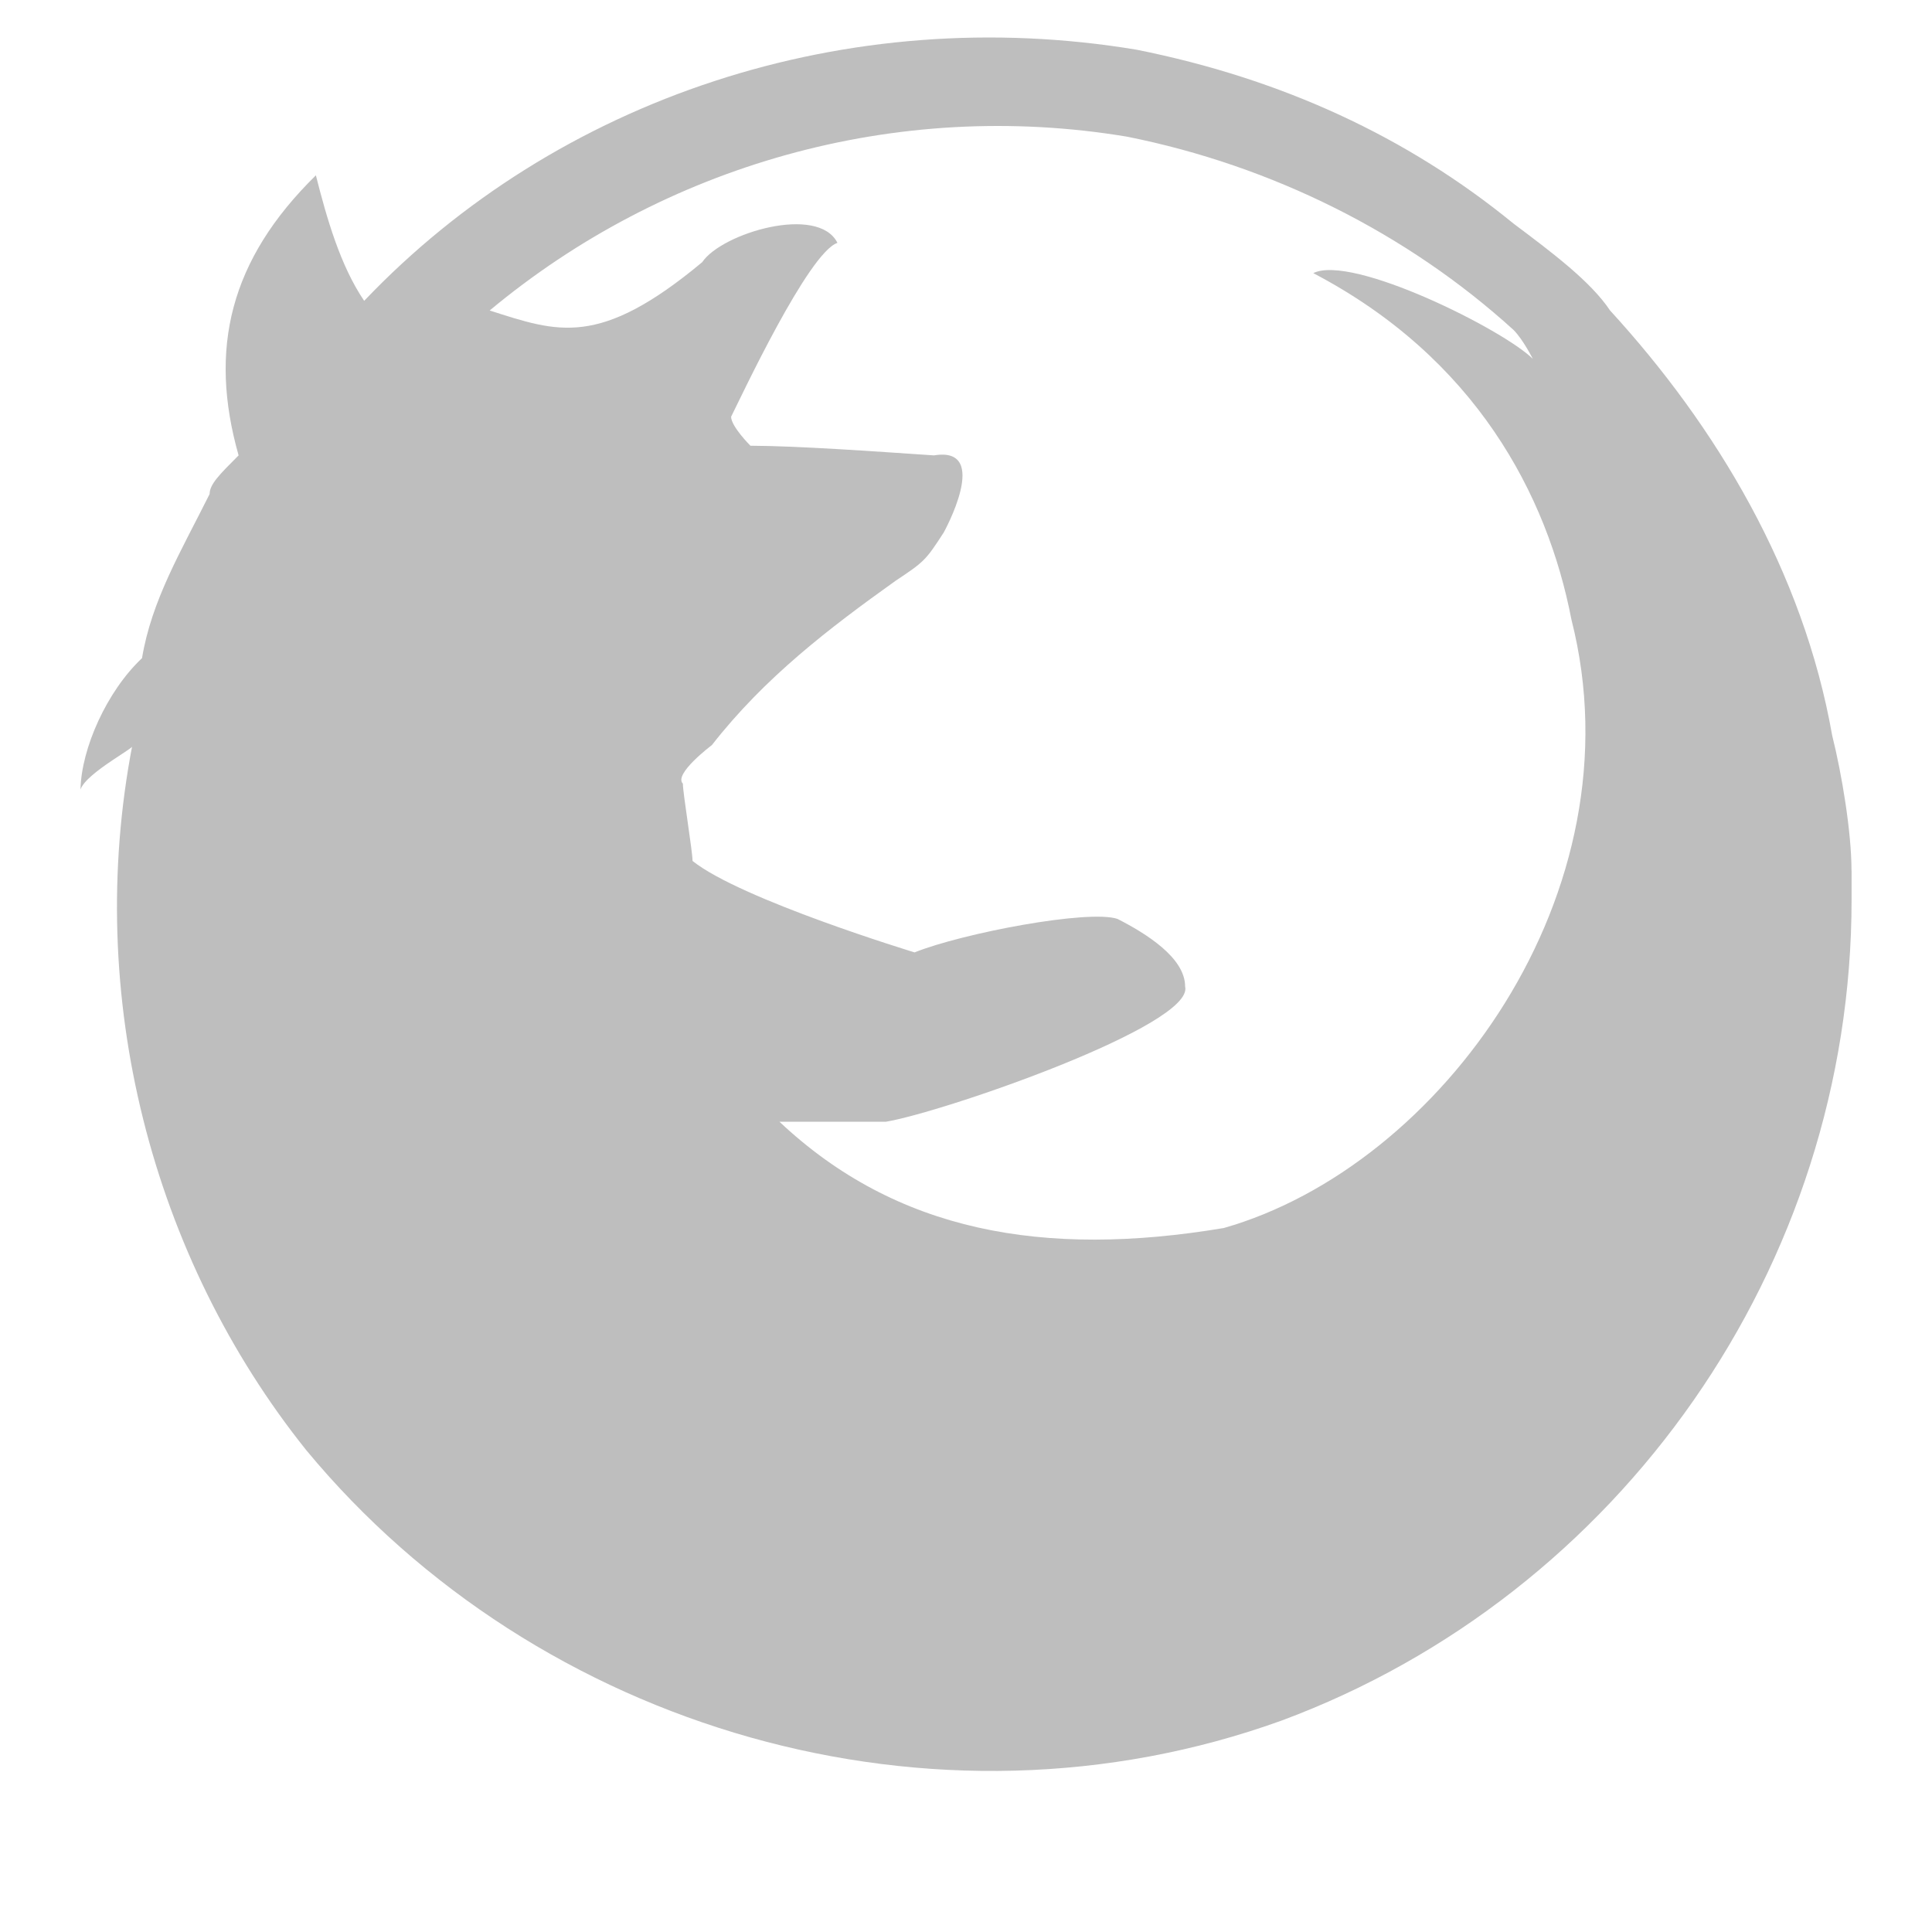
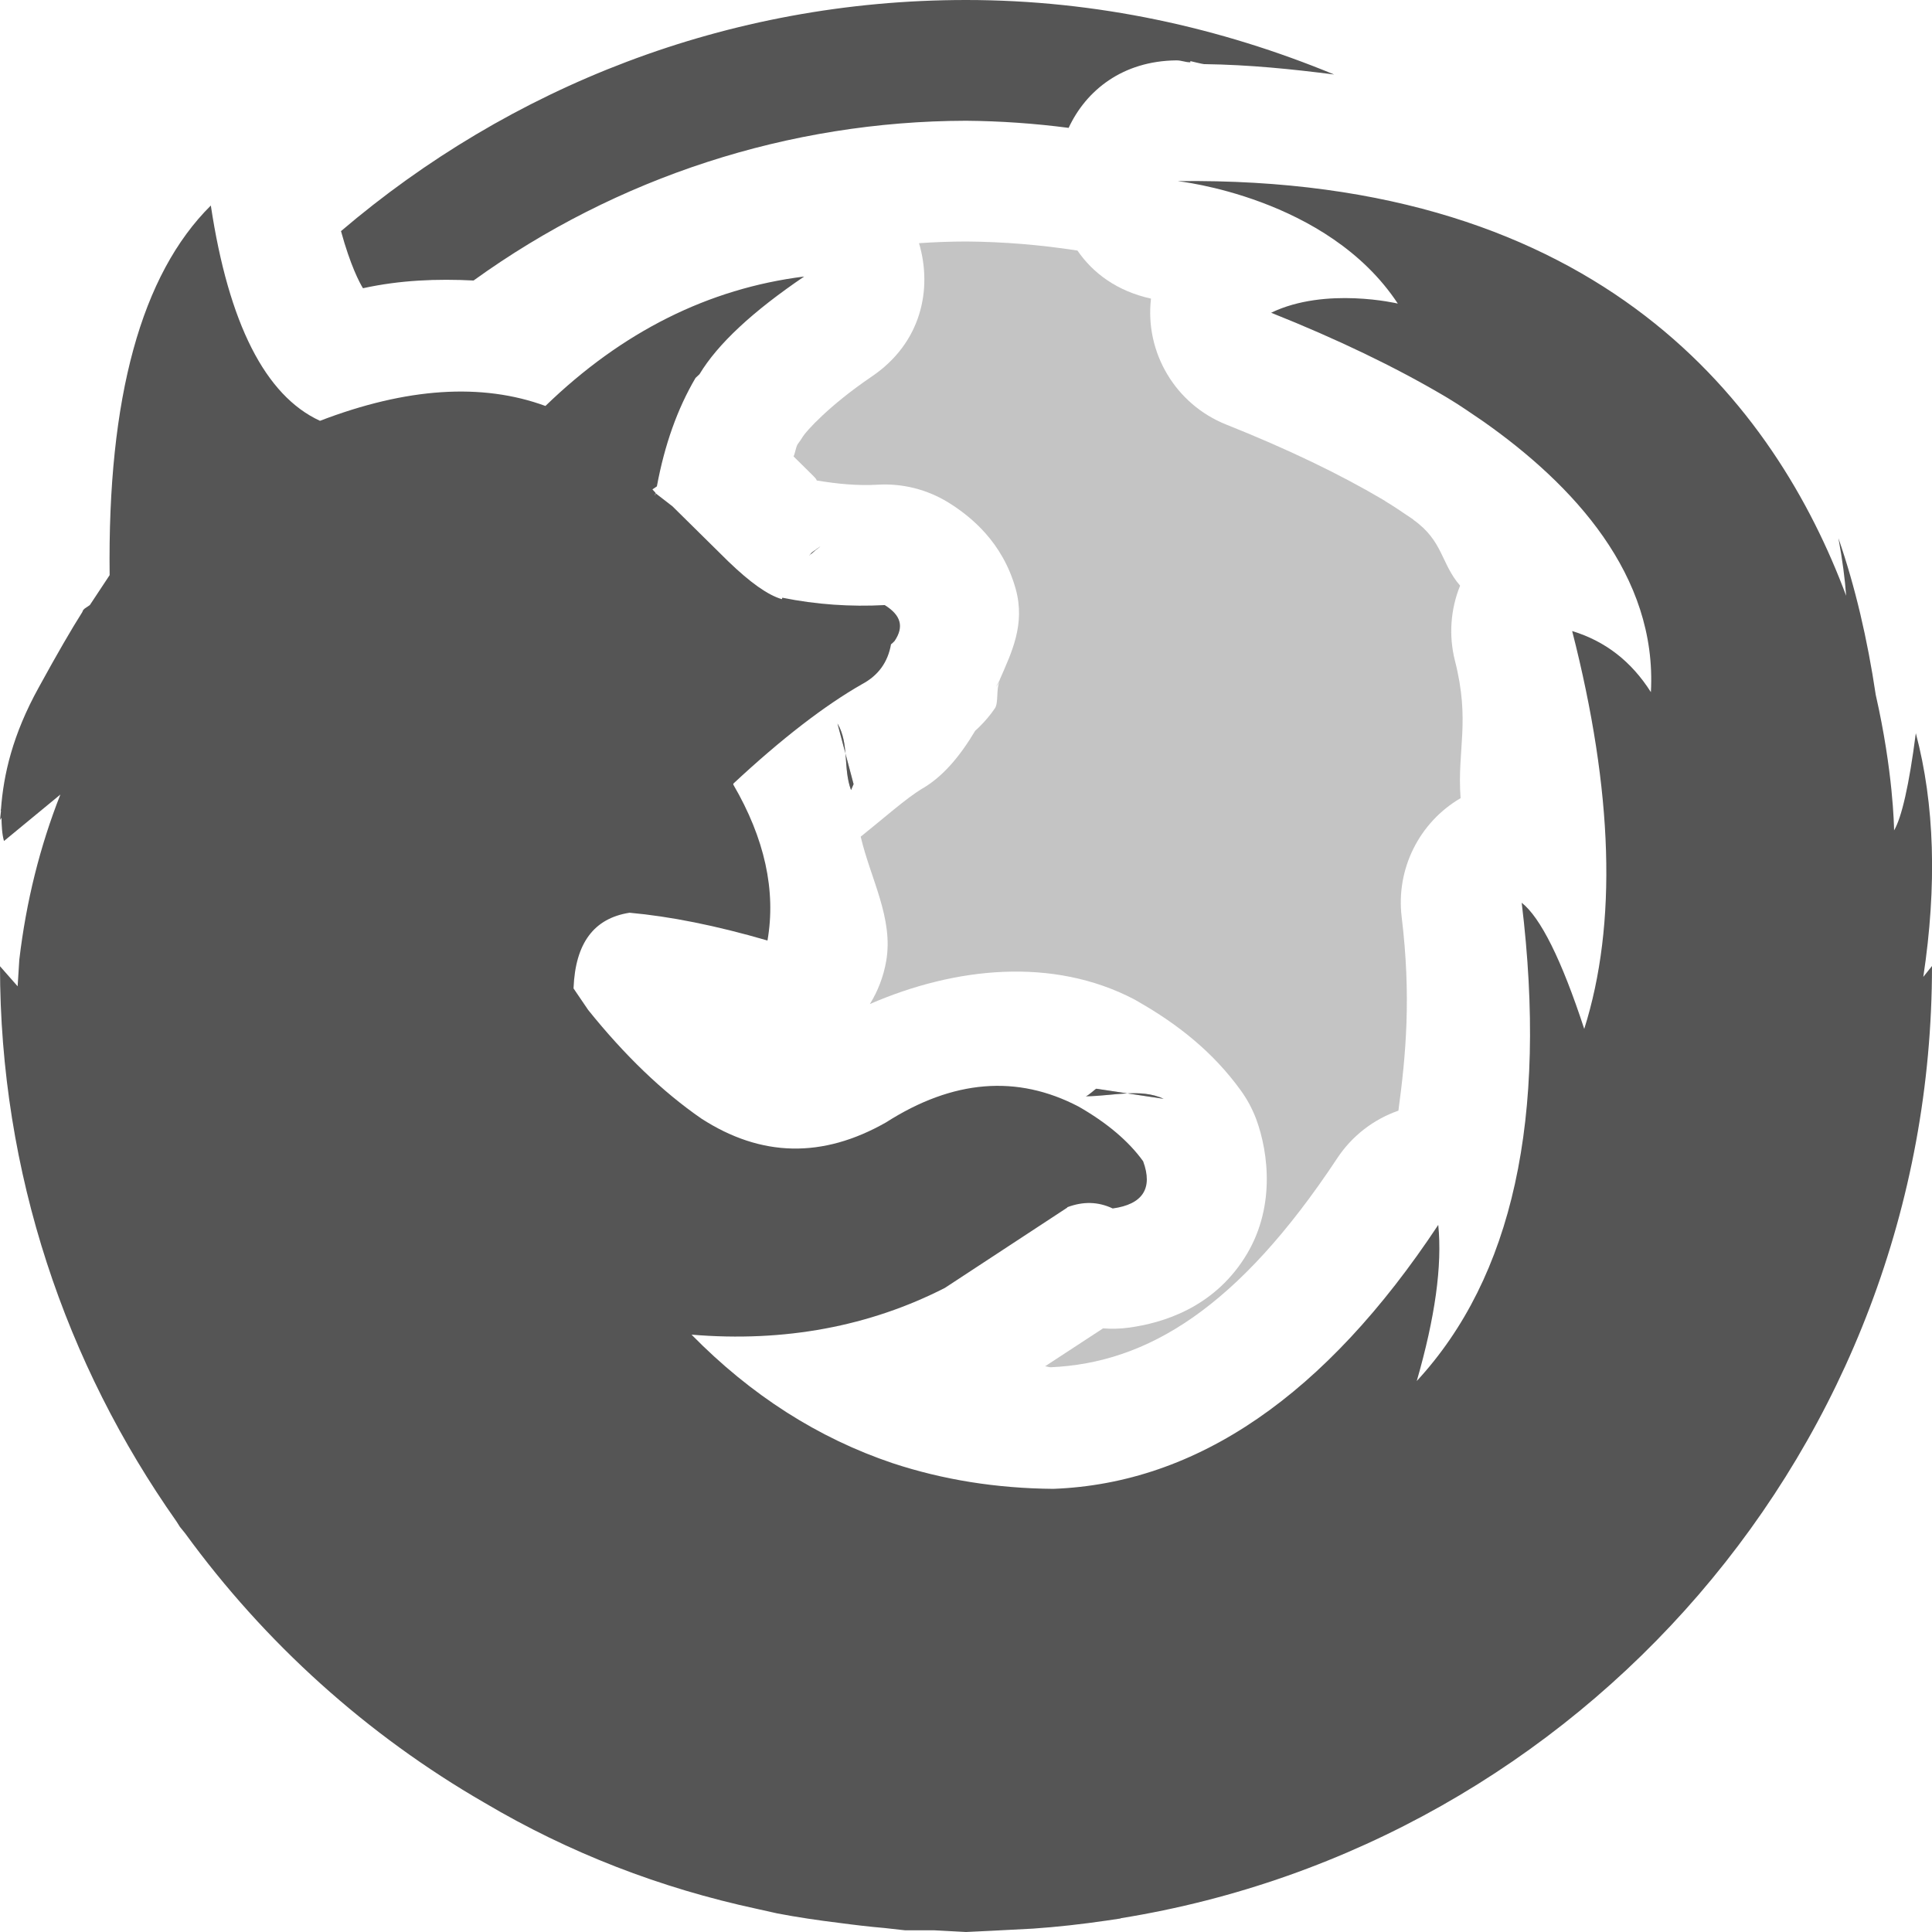
- <svg xmlns="http://www.w3.org/2000/svg" version="1.1" width="24" height="24" viewBox="0 0 24 24" id="svg2">
-   <defs id="defs8" />
-   <path d="m 23,10.816 c 0,-0.48 -0.12,-1.2 -0.24,-1.68 C 22.4,7.097 21.32,5.297 20.001,3.857 19.761,3.497 19.281,3.137 18.801,2.777 17.481,1.698 15.921,0.978 14.122,0.618 10.522,0.018 6.923,1.218 4.524,3.737 4.227,3.301 4.057,2.703 3.924,2.178 2.854,3.228 2.589,4.334 2.964,5.657 2.724,5.897 2.604,6.017 2.604,6.137 2.244,6.857 1.884,7.456 1.764,8.176 1.326,8.588 1.01,9.299 1,9.807 1.076,9.59 1.744,9.256 1.644,9.256 1.044,12.375 1.884,15.615 3.804,18.014 c 2.879,3.479 7.798,4.919 12.118,3.359 4.199,-1.56 7.079,-5.639 7.079,-10.198 l 0,-0.36 M 14.002,1.698 c 1.8,0.36 3.479,1.2 4.799,2.4 0.12,0.12 0.24,0.36 0.24,0.36 -0.36,-0.36 -2.247,-1.304 -2.727,-1.065 2.015,1.055 2.907,2.752 3.207,4.304 l 0,0 0,0 c 0.862,3.389 -1.625,6.791 -4.319,7.558 -2.241,0.375 -4.068,0.046 -5.519,-1.32 l 1.32,0 c 0.72,-0.12 3.839,-1.2 3.719,-1.68 1.95e-4,-0.36 -0.49,-0.661 -0.84,-0.84 -0.36,-0.12 -1.921,0.176 -2.521,0.416 0,0 -2.158,-0.656 -2.758,-1.136 0,-0.12 -0.12,-0.84 -0.12,-0.96 C 8.363,9.616 8.843,9.256 8.843,9.256 9.501,8.413 10.306,7.8 11.122,7.217 l 0,0 c 0.36,-0.24 0.375,-0.253 0.6,-0.6 0,0 0.6,-1.08 -0.12,-0.96 -0.758,-0.051 -1.69,-0.118 -2.28,-0.12 0,0 -0.24,-0.24 -0.24,-0.36 C 9.203,4.937 10.043,3.137 10.403,3.017 10.163,2.537 8.963,2.897 8.723,3.257 7.442,4.324 6.93,4.128 6.083,3.857 8.243,2.058 11.122,1.218 14.002,1.698 Z" id="path4" style="fill:#bebebe;fill-opacity:1" />
+ <svg xmlns="http://www.w3.org/2000/svg" xmlns:ns1="http://www.openswatchbook.org/uri/2009/osb" height="16" id="svg7384" style="enable-background:new" version="1.1" width="16">
+   <defs id="defs7386">
+     <linearGradient id="linearGradient5606" ns1:paint="solid">
+       <stop id="stop5608" offset="0" style="stop-color:#000000;stop-opacity:1;" />
+     </linearGradient>
+   </defs>
+   <g id="g6058" style="display:inline" transform="translate(-40,-180)">
+     <path d="m 48,182 c -0.13,3.6e-4 -0.259,0.005 -0.389,0.014 0.113,0.383 0.018,0.827 -0.391,1.104 -0.36,0.244 -0.547,0.458 -0.57,0.496 -0.014,0.023 -0.029,0.045 -0.045,0.066 -0.014,0.025 -0.02,0.072 -0.033,0.1 l 0.154,0.152 c 0.036,0.035 0.038,0.043 0.037,0.047 0.169,0.028 0.337,0.045 0.508,0.035 0.205,-0.012 0.409,0.04 0.584,0.148 0.186,0.116 0.449,0.328 0.557,0.717 0.081,0.293 -0.036,0.527 -0.129,0.742 -0.007,0.023 -0.025,0.045 -0.033,0.068 l 0.027,-0.043 c -0.028,0.062 -0.007,0.173 -0.037,0.219 -0.038,0.056 -0.081,0.107 -0.129,0.154 l -0.002,0.002 -0.006,0.006 c -0.009,0.009 -0.018,0.017 -0.027,0.025 -0.123,0.206 -0.271,0.391 -0.465,0.494 l 0.023,-0.012 c -0.119,0.068 -0.328,0.253 -0.506,0.395 0.081,0.348 0.273,0.677 0.211,1.031 -0.022,0.126 -0.068,0.247 -0.135,0.355 0.706,-0.307 1.515,-0.391 2.189,-0.039 0.011,0.006 0.022,0.013 0.033,0.019 0.322,0.184 0.618,0.414 0.85,0.736 0.053,0.073 0.095,0.152 0.127,0.236 0.103,0.279 0.164,0.749 -0.1,1.156 -0.263,0.408 -0.673,0.534 -0.955,0.572 -0.071,0.01 -0.142,0.011 -0.213,0.006 l -0.48,0.314 c 0.017,0.001 0.03,0.008 0.047,0.008 0.799,-0.036 1.551,-0.489 2.373,-1.732 0.121,-0.183 0.299,-0.321 0.506,-0.393 0.062,-0.46 0.107,-0.946 0.027,-1.604 -0.048,-0.396 0.144,-0.783 0.488,-0.984 -0.03,-0.401 0.082,-0.634 -0.047,-1.139 -0.052,-0.206 -0.037,-0.424 0.043,-0.621 -0.159,-0.182 -0.14,-0.371 -0.387,-0.545 l 0,-0.002 c -0.1,-0.068 -0.172,-0.116 -0.229,-0.15 l -0.008,-0.006 -0.02,-0.012 c -0.351,-0.207 -0.781,-0.415 -1.293,-0.619 -0.419,-0.167 -0.675,-0.595 -0.623,-1.043 -0.281,-0.062 -0.481,-0.211 -0.609,-0.398 C 48.62,182.028 48.31,182.002 48,182 Z m -1.209,2.527 -0.068,0.049 -0.023,0.027 0.014,-0.014 0.002,0 c 0.024,-0.022 0.05,-0.043 0.076,-0.062 z m 0.146,1.467 c 0.097,0.167 0.044,0.37 0.111,0.549 l 0.021,-0.049 z m 2.141,3.023 c -0.006,9e-4 -0.066,0.058 -0.086,0.062 0.226,-0.002 0.454,-0.068 0.645,0.021 z" id="rect4265" style="display:inline;opacity:0.35;fill:#555555;fill-opacity:1;stroke:none;enable-background:new" />
+     <path d="m 48,180 c -1.983,0 -3.782,0.726 -5.176,1.914 0.078,0.285 0.154,0.428 0.182,0.473 0.311,-0.068 0.614,-0.079 0.916,-0.064 A 7,7 0 0 1 48,181 a 7,7 0 0 1 0.85,0.059 c 0.145,-0.312 0.448,-0.554 0.891,-0.559 0.044,-6e-4 0.073,0.016 0.117,0.016 l 0,-0.01 c 0,0 0.102,0.025 0.113,0.025 0.379,0.005 0.733,0.042 1.078,0.086 C 50.109,180.229 49.084,180 48,180 Z m 1.752,1.5 c 0,0 1.241,0.13 1.824,1.014 0,0 -0.598,-0.142 -1.049,0.076 0.549,0.219 1.026,0.449 1.432,0.688 l 0.035,0.021 c 0.104,0.062 0.193,0.126 0.287,0.189 0.749,0.526 1.444,1.276 1.391,2.244 -0.162,-0.255 -0.377,-0.422 -0.652,-0.506 0.34,1.33 0.374,2.428 0.1,3.295 -0.189,-0.577 -0.363,-0.923 -0.518,-1.045 0.216,1.783 -0.075,3.101 -0.869,3.961 0.151,-0.524 0.212,-0.954 0.178,-1.293 -0.934,1.411 -1.997,2.141 -3.188,2.186 -0.471,-0.004 -0.914,-0.075 -1.332,-0.213 -0.614,-0.207 -1.17,-0.561 -1.664,-1.064 0.772,0.065 1.477,-0.07 2.098,-0.387 L 48.84,190 l -0.002,-0.002 c 0.132,-0.05 0.256,-0.047 0.377,0.01 0.248,-0.034 0.335,-0.166 0.252,-0.391 -0.12,-0.167 -0.302,-0.32 -0.535,-0.453 -0.509,-0.266 -1.04,-0.223 -1.594,0.131 -0.527,0.3 -1.035,0.288 -1.529,-0.031 -0.323,-0.223 -0.636,-0.524 -0.938,-0.9 L 44.75,188.186 l 0,-0.004 c 0.015,-0.372 0.169,-0.577 0.463,-0.623 l 0.002,0 c 0.332,0.03 0.712,0.105 1.141,0.23 0.072,-0.414 -0.024,-0.847 -0.283,-1.291 l 0,-0.008 c 0.403,-0.376 0.761,-0.65 1.066,-0.824 0.135,-0.072 0.214,-0.182 0.24,-0.33 l 0.012,-0.01 0.004,-0.004 0.014,-0.014 c 0.079,-0.118 0.053,-0.213 -0.082,-0.297 -0.283,0.015 -0.566,-0.004 -0.848,-0.061 l -0.004,0.012 c -0.117,-0.034 -0.262,-0.138 -0.443,-0.312 l -0.463,-0.457 -0.141,-0.109 0,0.016 -0.004,0 0.004,-0.016 0,-0.004 -0.025,-0.027 0.037,-0.025 c 0.064,-0.345 0.17,-0.643 0.32,-0.898 l 0.033,-0.031 c 0.151,-0.251 0.442,-0.521 0.867,-0.809 -0.791,0.099 -1.507,0.456 -2.143,1.072 -0.526,-0.193 -1.15,-0.152 -1.867,0.123 -0.453,-0.208 -0.757,-0.807 -0.904,-1.783 -0.576,0.571 -0.856,1.59 -0.838,3.061 l -0.164,0.248 -0.043,0.029 -0.008,0.008 -0.004,0.004 -0.008,0.018 c -0.087,0.137 -0.207,0.343 -0.359,0.621 -0.218,0.393 -0.293,0.724 -0.314,1.012 l -0.002,0.004 0.002,0.01 -0.008,0.074 0.012,-0.019 c 0.002,0.067 0.004,0.133 0.021,0.193 L 40.5,186.58 c -0.169,0.429 -0.283,0.884 -0.34,1.367 l -0.014,0.221 L 40,188.002 c 0,1.714 0.545,3.298 1.463,4.6 l 0.027,0.043 0.043,0.053 c 0.66,0.907 1.504,1.669 2.48,2.232 0.701,0.415 1.454,0.706 2.258,0.879 l 0.166,0.037 c 0.167,0.032 0.337,0.057 0.508,0.078 0.127,0.017 0.253,0.032 0.381,0.043 l 0.17,0.019 0.242,0 L 48,196 l 0.209,-0.01 0.346,-0.018 c 0.204,-0.014 0.405,-0.037 0.605,-0.066 l 0.121,-0.018 0,-0.002 C 53.088,195.273 56,191.98 56,188 l -0.072,0.09 c 0.114,-0.756 0.094,-1.43 -0.062,-2.018 -0.056,0.435 -0.118,0.699 -0.18,0.805 -5.02e-4,-0.034 -0.008,-0.49 -0.152,-1.123 -0.069,-0.462 -0.17,-0.895 -0.309,-1.297 0.034,0.184 0.054,0.338 0.064,0.477 -0.581,-1.559 -2.013,-3.479 -5.537,-3.434 z m -2.961,3.027 -0.068,0.049 -0.023,0.027 0.014,-0.014 0.002,0 c 0.024,-0.022 0.05,-0.043 0.076,-0.062 z m 0.146,1.467 c 0.097,0.167 0.044,0.37 0.111,0.549 l 0.021,-0.049 -0.133,-0.5 z m 2.141,3.023 c -0.006,9e-4 -0.066,0.058 -0.086,0.062 0.226,-0.002 0.454,-0.068 0.645,0.021 l -0.559,-0.084 z" id="path4774" style="display:inline;fill:#555555;fill-opacity:1;stroke:none;enable-background:new" />
+   </g>
</svg>
